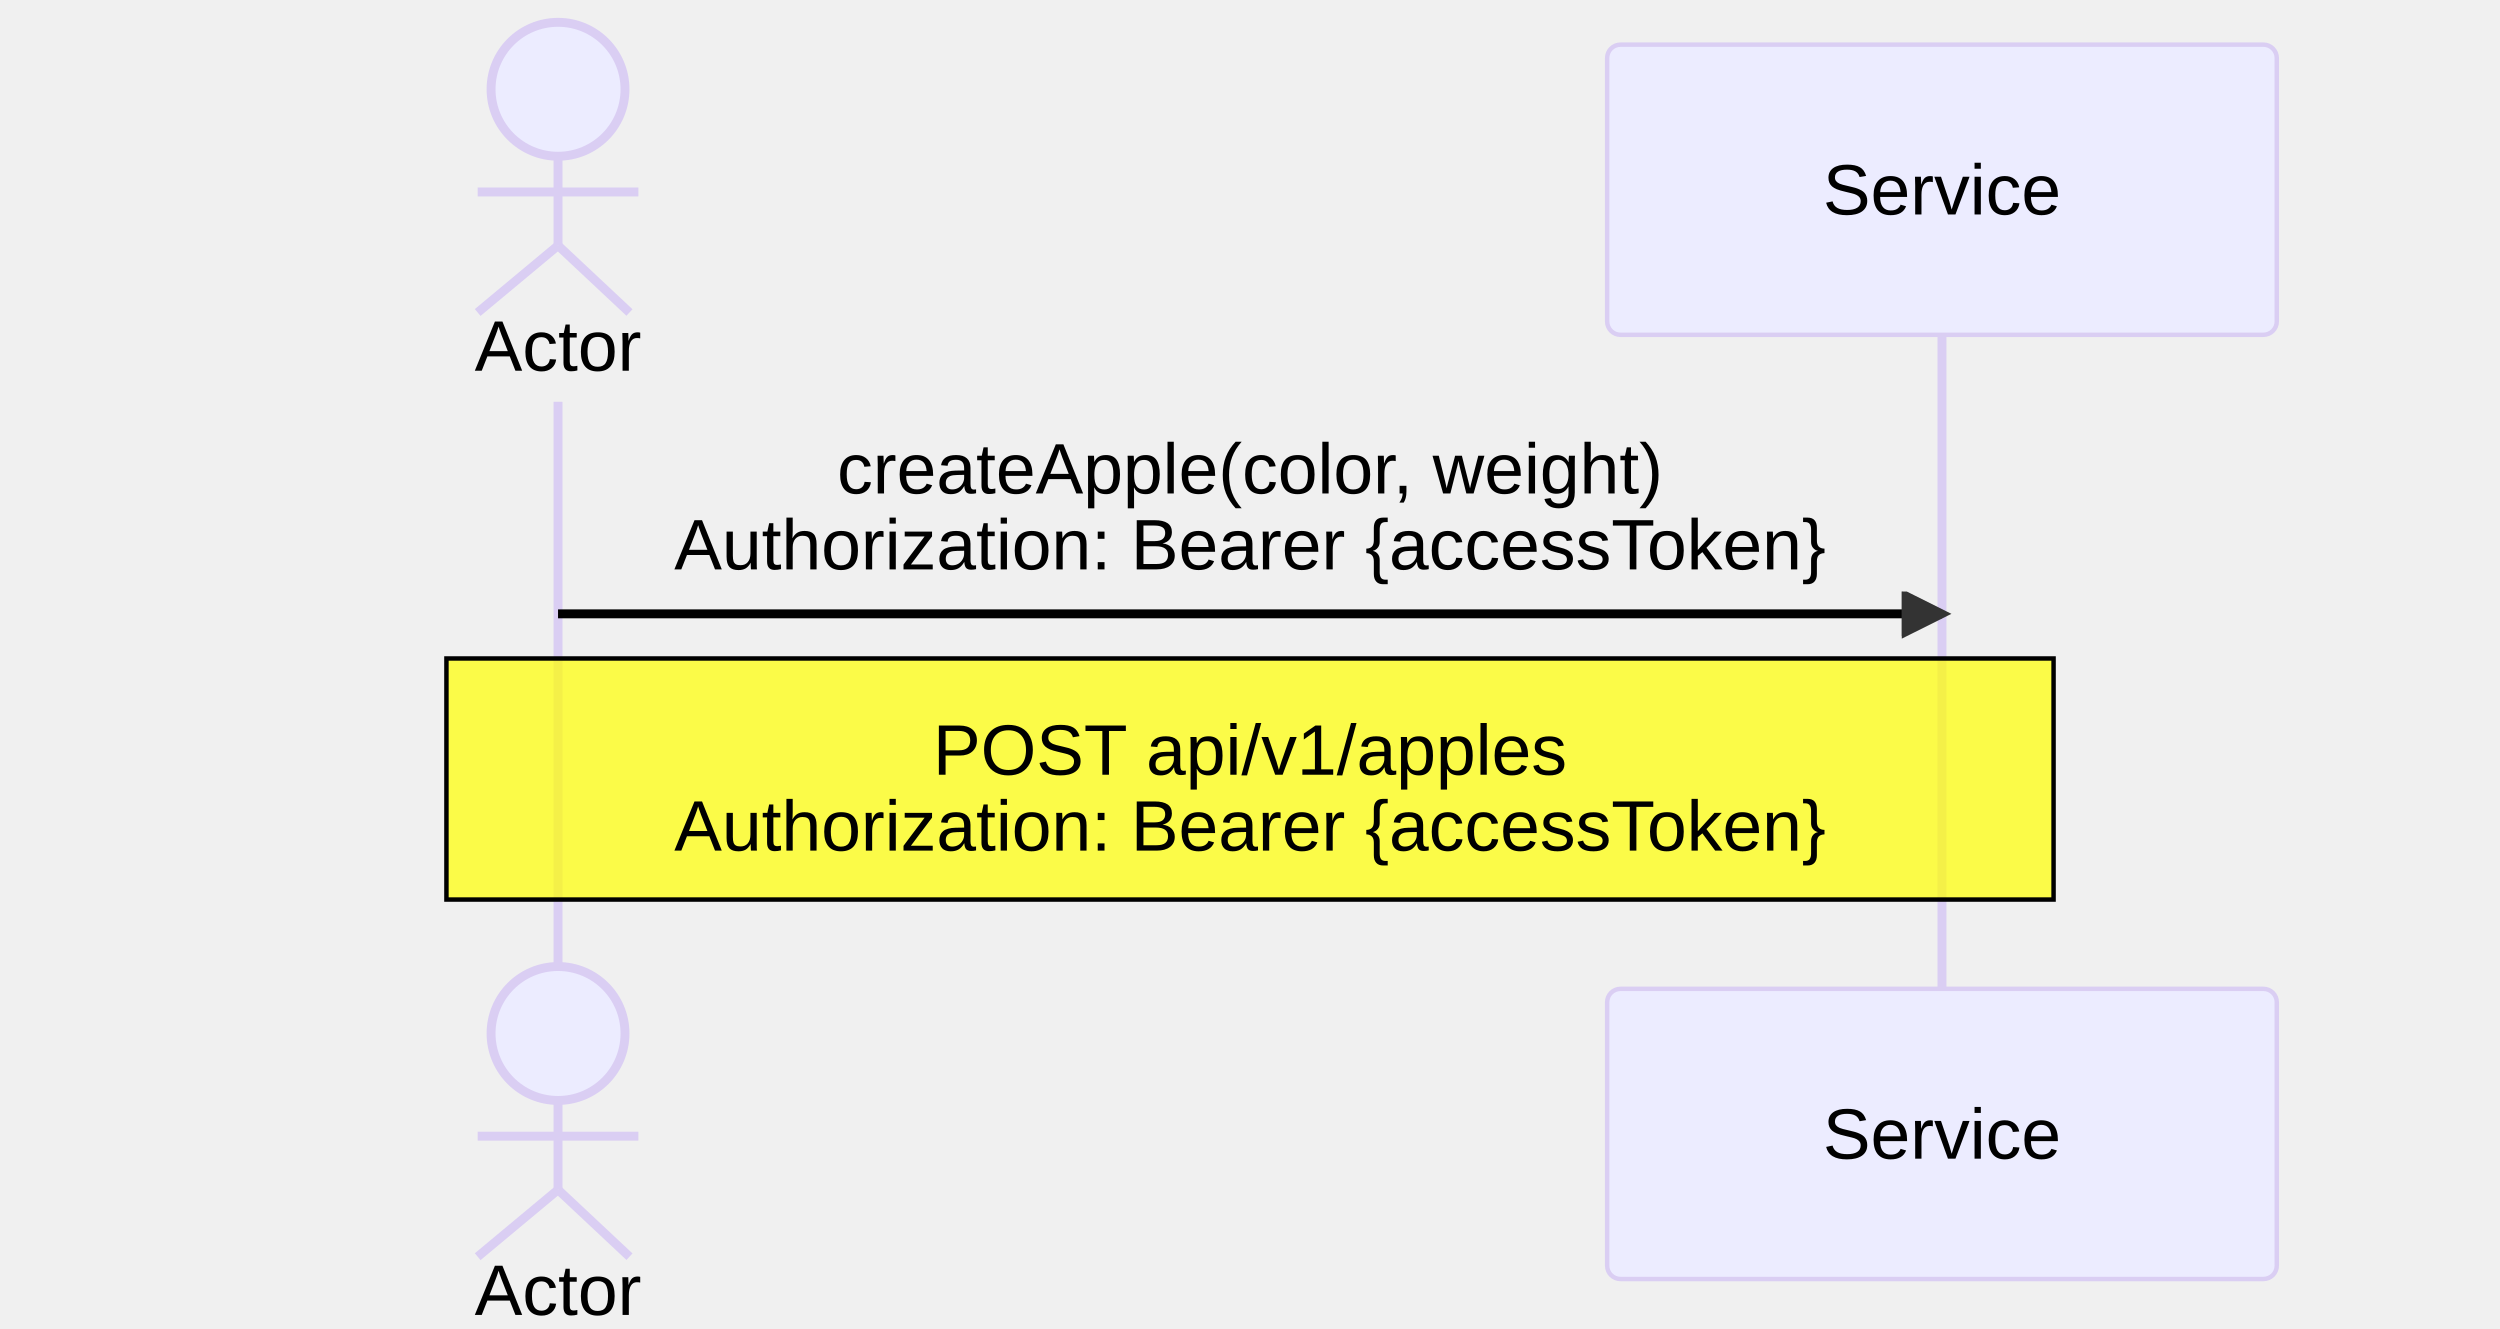
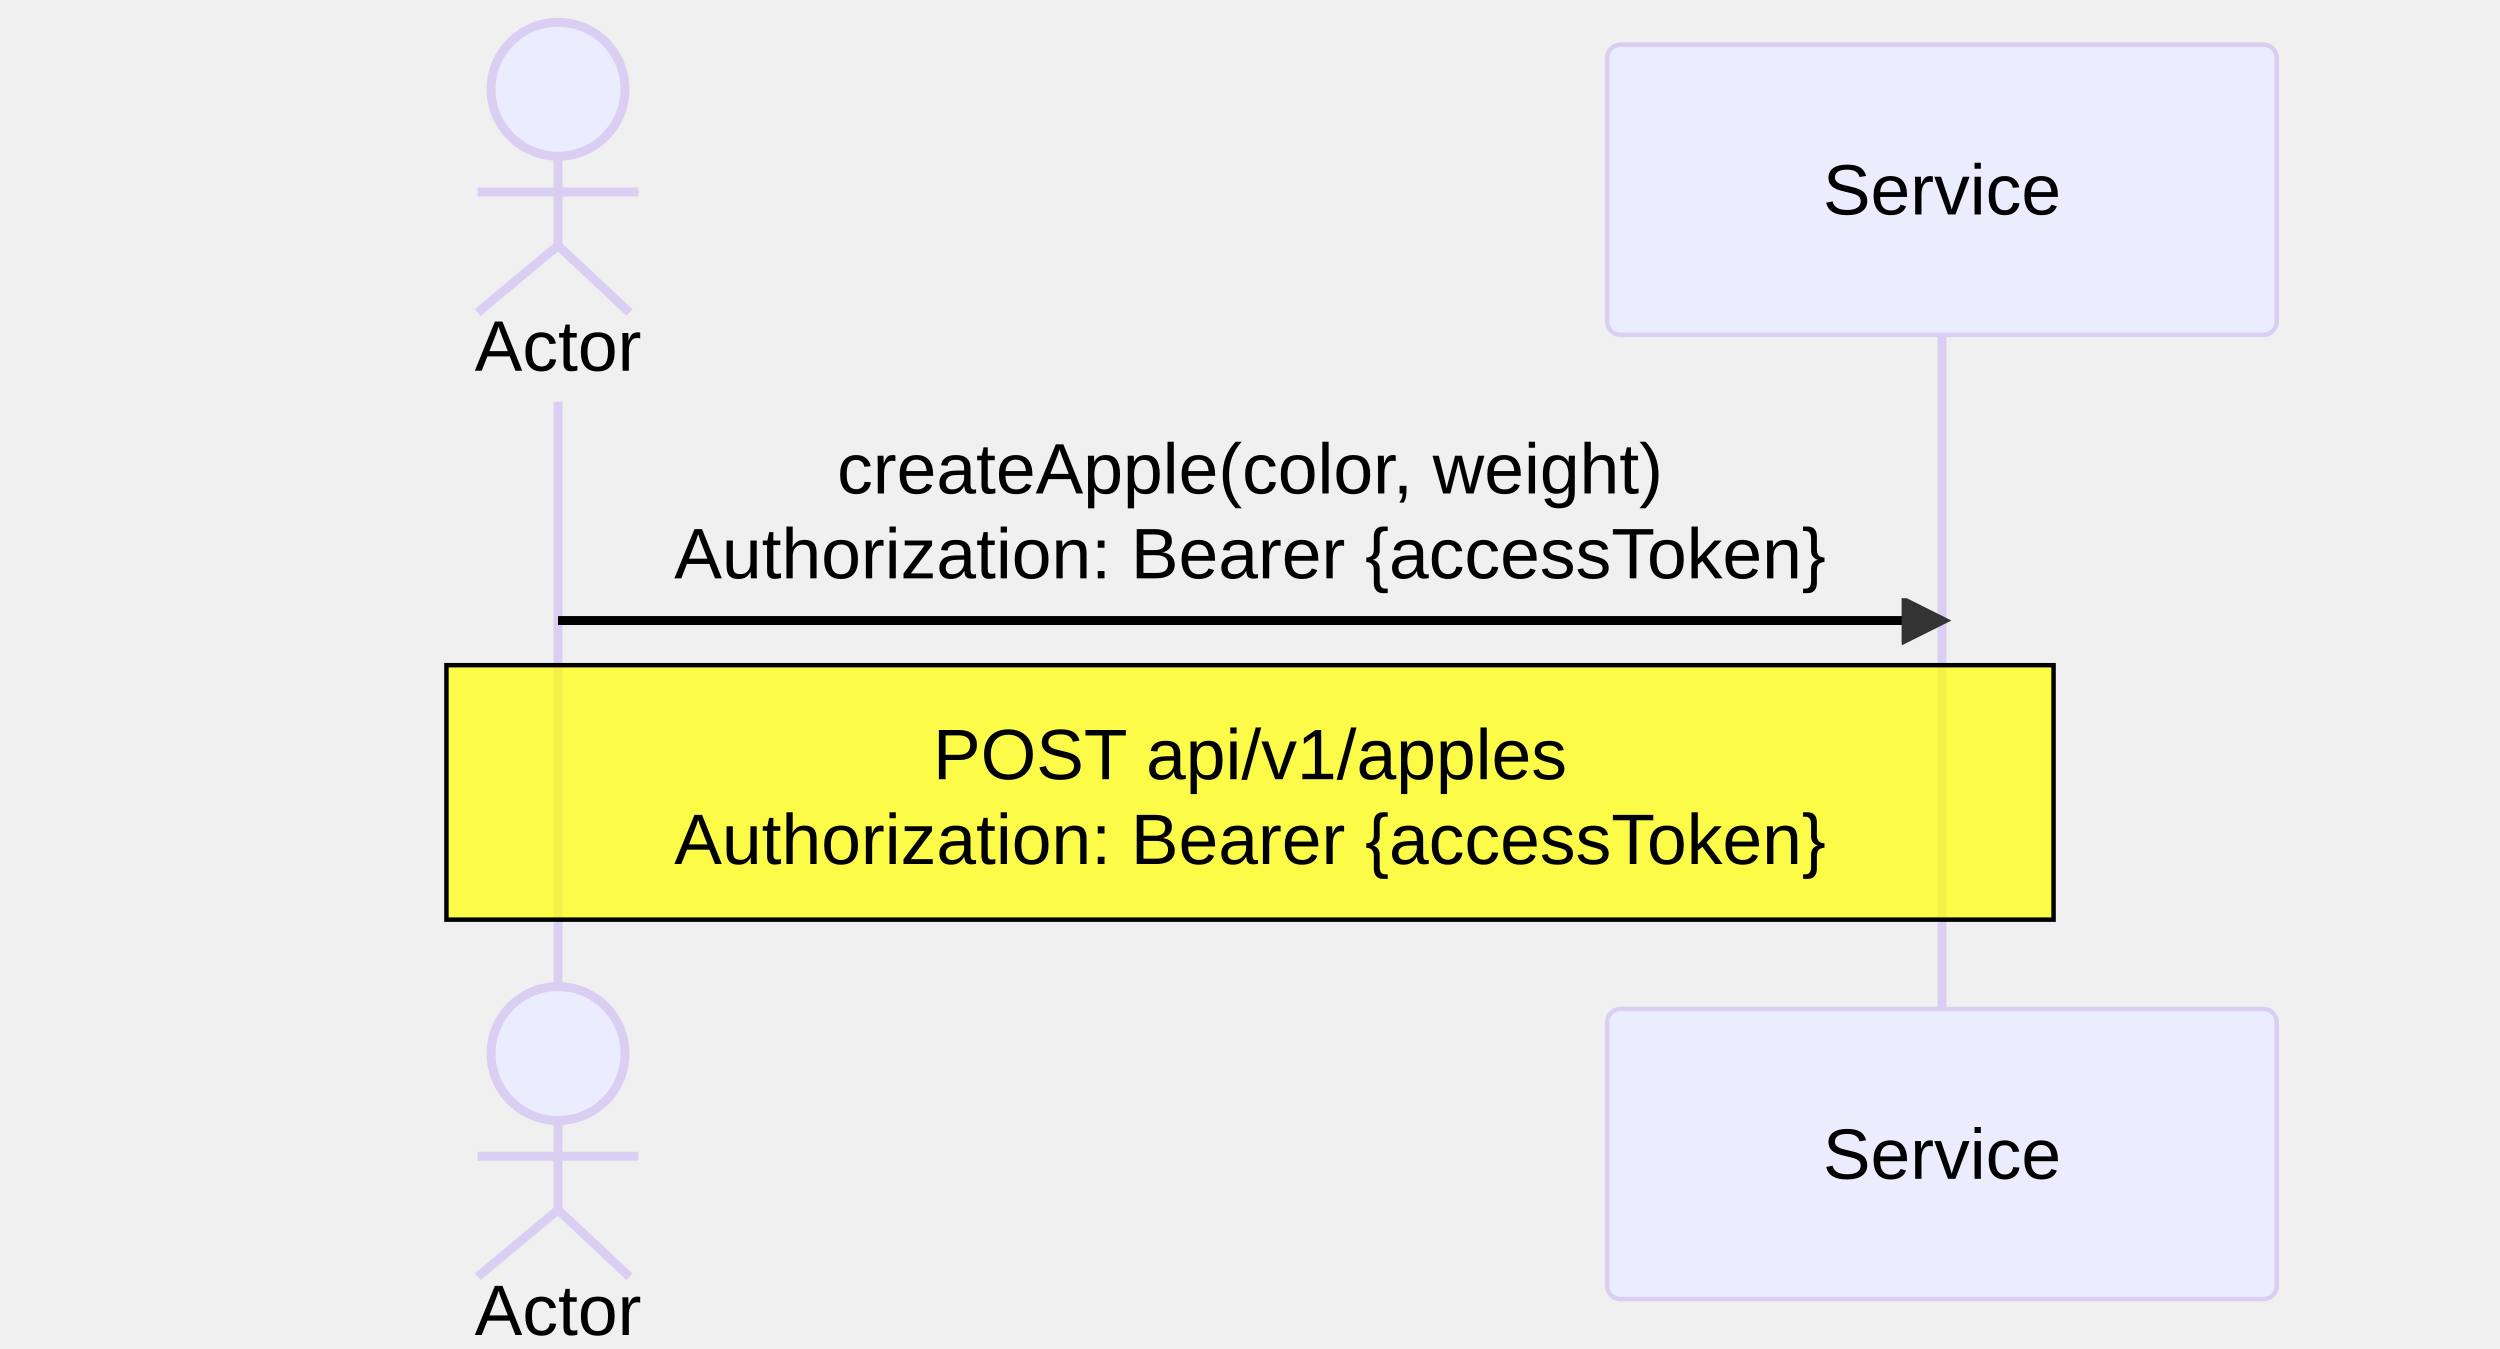
- <svg xmlns="http://www.w3.org/2000/svg" aria-roledescription="sequence" viewBox="-50 -10 560 297.5" style="max-width: 560px; background-color: white;" width="100%" id="mermaid-1677500864515">
-   <style>#mermaid-1677500864515{font-family:"trebuchet ms",verdana,arial,sans-serif;font-size:16px;fill:#333;}#mermaid-1677500864515 .error-icon{fill:#552222;}#mermaid-1677500864515 .error-text{fill:#552222;stroke:#552222;}#mermaid-1677500864515 .edge-thickness-normal{stroke-width:2px;}#mermaid-1677500864515 .edge-thickness-thick{stroke-width:3.5px;}#mermaid-1677500864515 .edge-pattern-solid{stroke-dasharray:0;}#mermaid-1677500864515 .edge-pattern-dashed{stroke-dasharray:3;}#mermaid-1677500864515 .edge-pattern-dotted{stroke-dasharray:2;}#mermaid-1677500864515 .marker{fill:#333333;stroke:#333333;}#mermaid-1677500864515 .marker.cross{stroke:#333333;}#mermaid-1677500864515 svg{font-family:"trebuchet ms",verdana,arial,sans-serif;font-size:16px;}#mermaid-1677500864515 .actor{stroke:hsl(259.626, 59.777%, 87.902%);fill:#ECECFF;}#mermaid-1677500864515 text.actor&gt;tspan{fill:black;stroke:none;}#mermaid-1677500864515 .actor-line{stroke:grey;}#mermaid-1677500864515 .messageLine0{stroke-width:1.5;stroke-dasharray:none;stroke:#333;}#mermaid-1677500864515 .messageLine1{stroke-width:1.5;stroke-dasharray:2,2;stroke:#333;}#mermaid-1677500864515 #arrowhead path{fill:#333;stroke:#333;}#mermaid-1677500864515 .sequenceNumber{fill:white;}#mermaid-1677500864515 #sequencenumber{fill:#333;}#mermaid-1677500864515 #crosshead path{fill:#333;stroke:#333;}#mermaid-1677500864515 .messageText{fill:#333;stroke:none;}#mermaid-1677500864515 .labelBox{stroke:hsl(259.626, 59.777%, 87.902%);fill:#ECECFF;}#mermaid-1677500864515 .labelText,#mermaid-1677500864515 .labelText&gt;tspan{fill:black;stroke:none;}#mermaid-1677500864515 .loopText,#mermaid-1677500864515 .loopText&gt;tspan{fill:black;stroke:none;}#mermaid-1677500864515 .loopLine{stroke-width:2px;stroke-dasharray:2,2;stroke:hsl(259.626, 59.777%, 87.902%);fill:hsl(259.626, 59.777%, 87.902%);}#mermaid-1677500864515 .note{stroke:#aaaa33;fill:#fff5ad;}#mermaid-1677500864515 .noteText,#mermaid-1677500864515 .noteText&gt;tspan{fill:black;stroke:none;}#mermaid-1677500864515 .activation0{fill:#f4f4f4;stroke:#666;}#mermaid-1677500864515 .activation1{fill:#f4f4f4;stroke:#666;}#mermaid-1677500864515 .activation2{fill:#f4f4f4;stroke:#666;}#mermaid-1677500864515 .actorPopupMenu{position:absolute;}#mermaid-1677500864515 .actorPopupMenuPanel{position:absolute;fill:#ECECFF;box-shadow:0px 8px 16px 0px rgba(0,0,0,0.2);filter:drop-shadow(3px 5px 2px rgb(0 0 0 / 0.4));}#mermaid-1677500864515 .actor-man line{stroke:hsl(259.626, 59.777%, 87.902%);fill:#ECECFF;}#mermaid-1677500864515 .actor-man circle,#mermaid-1677500864515 line{stroke:hsl(259.626, 59.777%, 87.902%);fill:#ECECFF;stroke-width:2px;}#mermaid-1677500864515 :root{--mermaid-font-family:"trebuchet ms",verdana,arial,sans-serif;}</style>
+ <svg xmlns="http://www.w3.org/2000/svg" aria-roledescription="sequence" role="graphics-document document" viewBox="-50 -10 560 302" style="max-width: 560px; background-color: white;" width="100%" id="mermaid-1677580250576">
+   <style>#mermaid-1677580250576{font-family:"trebuchet ms",verdana,arial,sans-serif;font-size:16px;fill:#333;}#mermaid-1677580250576 .error-icon{fill:#552222;}#mermaid-1677580250576 .error-text{fill:#552222;stroke:#552222;}#mermaid-1677580250576 .edge-thickness-normal{stroke-width:2px;}#mermaid-1677580250576 .edge-thickness-thick{stroke-width:3.5px;}#mermaid-1677580250576 .edge-pattern-solid{stroke-dasharray:0;}#mermaid-1677580250576 .edge-pattern-dashed{stroke-dasharray:3;}#mermaid-1677580250576 .edge-pattern-dotted{stroke-dasharray:2;}#mermaid-1677580250576 .marker{fill:#333333;stroke:#333333;}#mermaid-1677580250576 .marker.cross{stroke:#333333;}#mermaid-1677580250576 svg{font-family:"trebuchet ms",verdana,arial,sans-serif;font-size:16px;}#mermaid-1677580250576 .actor{stroke:hsl(259.626, 59.777%, 87.902%);fill:#ECECFF;}#mermaid-1677580250576 text.actor&gt;tspan{fill:black;stroke:none;}#mermaid-1677580250576 .actor-line{stroke:grey;}#mermaid-1677580250576 .messageLine0{stroke-width:1.5;stroke-dasharray:none;stroke:#333;}#mermaid-1677580250576 .messageLine1{stroke-width:1.5;stroke-dasharray:2,2;stroke:#333;}#mermaid-1677580250576 #arrowhead path{fill:#333;stroke:#333;}#mermaid-1677580250576 .sequenceNumber{fill:white;}#mermaid-1677580250576 #sequencenumber{fill:#333;}#mermaid-1677580250576 #crosshead path{fill:#333;stroke:#333;}#mermaid-1677580250576 .messageText{fill:#333;stroke:none;}#mermaid-1677580250576 .labelBox{stroke:hsl(259.626, 59.777%, 87.902%);fill:#ECECFF;}#mermaid-1677580250576 .labelText,#mermaid-1677580250576 .labelText&gt;tspan{fill:black;stroke:none;}#mermaid-1677580250576 .loopText,#mermaid-1677580250576 .loopText&gt;tspan{fill:black;stroke:none;}#mermaid-1677580250576 .loopLine{stroke-width:2px;stroke-dasharray:2,2;stroke:hsl(259.626, 59.777%, 87.902%);fill:hsl(259.626, 59.777%, 87.902%);}#mermaid-1677580250576 .note{stroke:#aaaa33;fill:#fff5ad;}#mermaid-1677580250576 .noteText,#mermaid-1677580250576 .noteText&gt;tspan{fill:black;stroke:none;}#mermaid-1677580250576 .activation0{fill:#f4f4f4;stroke:#666;}#mermaid-1677580250576 .activation1{fill:#f4f4f4;stroke:#666;}#mermaid-1677580250576 .activation2{fill:#f4f4f4;stroke:#666;}#mermaid-1677580250576 .actorPopupMenu{position:absolute;}#mermaid-1677580250576 .actorPopupMenuPanel{position:absolute;fill:#ECECFF;box-shadow:0px 8px 16px 0px rgba(0,0,0,0.2);filter:drop-shadow(3px 5px 2px rgb(0 0 0 / 0.4));}#mermaid-1677580250576 .actor-man line{stroke:hsl(259.626, 59.777%, 87.902%);fill:#ECECFF;}#mermaid-1677580250576 .actor-man circle,#mermaid-1677580250576 line{stroke:hsl(259.626, 59.777%, 87.902%);fill:#ECECFF;stroke-width:2px;}#mermaid-1677580250576 :root{--mermaid-font-family:"trebuchet ms",verdana,arial,sans-serif;}</style>
  <g />
  <defs>
    <symbol height="24" width="24" id="computer">
      <path d="M2 2v13h20v-13h-20zm18 11h-16v-9h16v9zm-10.228 6l.466-1h3.524l.467 1h-4.457zm14.228 3h-24l2-6h2.104l-1.33 4h18.45l-1.297-4h2.073l2 6zm-5-10h-14v-7h14v7z" transform="scale(.5)" />
    </symbol>
  </defs>
  <defs>
    <symbol clip-rule="evenodd" fill-rule="evenodd" id="database">
      <path d="M12.258.001l.256.004.255.005.253.008.251.01.249.012.247.015.246.016.242.019.241.02.239.023.236.024.233.027.231.028.229.031.225.032.223.034.22.036.217.038.214.04.211.041.208.043.205.045.201.046.198.048.194.05.191.051.187.053.183.054.18.056.175.057.172.059.168.06.163.061.16.063.155.064.15.066.074.033.073.033.071.034.07.034.069.035.068.035.067.035.066.035.064.036.064.036.062.036.06.036.06.037.058.037.058.037.055.038.055.038.053.038.052.038.051.039.05.039.048.039.047.039.045.04.044.04.043.04.041.04.04.041.039.041.037.041.036.041.034.041.033.042.032.042.03.042.029.042.027.042.026.043.024.043.023.043.021.043.02.043.018.044.017.043.015.044.013.044.012.044.011.045.009.044.007.045.006.045.004.045.002.045.001.045v17l-.001.045-.002.045-.004.045-.006.045-.007.045-.009.044-.011.045-.012.044-.013.044-.015.044-.017.043-.018.044-.02.043-.021.043-.023.043-.024.043-.026.043-.027.042-.029.042-.03.042-.032.042-.033.042-.034.041-.036.041-.037.041-.039.041-.04.041-.041.04-.043.04-.044.04-.045.04-.047.039-.048.039-.05.039-.051.039-.052.038-.053.038-.055.038-.055.038-.058.037-.058.037-.06.037-.06.036-.062.036-.064.036-.064.036-.066.035-.067.035-.068.035-.069.035-.07.034-.071.034-.073.033-.074.033-.15.066-.155.064-.16.063-.163.061-.168.06-.172.059-.175.057-.18.056-.183.054-.187.053-.191.051-.194.05-.198.048-.201.046-.205.045-.208.043-.211.041-.214.04-.217.038-.22.036-.223.034-.225.032-.229.031-.231.028-.233.027-.236.024-.239.023-.241.02-.242.019-.246.016-.247.015-.249.012-.251.01-.253.008-.255.005-.256.004-.258.001-.258-.001-.256-.004-.255-.005-.253-.008-.251-.01-.249-.012-.247-.015-.245-.016-.243-.019-.241-.02-.238-.023-.236-.024-.234-.027-.231-.028-.228-.031-.226-.032-.223-.034-.22-.036-.217-.038-.214-.04-.211-.041-.208-.043-.204-.045-.201-.046-.198-.048-.195-.05-.19-.051-.187-.053-.184-.054-.179-.056-.176-.057-.172-.059-.167-.06-.164-.061-.159-.063-.155-.064-.151-.066-.074-.033-.072-.033-.072-.034-.07-.034-.069-.035-.068-.035-.067-.035-.066-.035-.064-.036-.063-.036-.062-.036-.061-.036-.06-.037-.058-.037-.057-.037-.056-.038-.055-.038-.053-.038-.052-.038-.051-.039-.049-.039-.049-.039-.046-.039-.046-.04-.044-.04-.043-.04-.041-.04-.04-.041-.039-.041-.037-.041-.036-.041-.034-.041-.033-.042-.032-.042-.03-.042-.029-.042-.027-.042-.026-.043-.024-.043-.023-.043-.021-.043-.02-.043-.018-.044-.017-.043-.015-.044-.013-.044-.012-.044-.011-.045-.009-.044-.007-.045-.006-.045-.004-.045-.002-.045-.001-.045v-17l.001-.045.002-.045.004-.045.006-.045.007-.045.009-.044.011-.045.012-.044.013-.044.015-.044.017-.043.018-.044.02-.043.021-.043.023-.043.024-.043.026-.043.027-.042.029-.042.03-.042.032-.042.033-.042.034-.041.036-.041.037-.041.039-.041.04-.041.041-.04.043-.04.044-.04.046-.04.046-.039.049-.039.049-.039.051-.039.052-.038.053-.038.055-.038.056-.038.057-.037.058-.037.06-.037.061-.036.062-.036.063-.036.064-.036.066-.035.067-.035.068-.035.069-.035.07-.034.072-.034.072-.033.074-.033.151-.066.155-.064.159-.063.164-.061.167-.06.172-.059.176-.057.179-.056.184-.054.187-.053.19-.051.195-.05.198-.048.201-.046.204-.045.208-.043.211-.041.214-.04.217-.038.22-.036.223-.034.226-.032.228-.031.231-.028.234-.027.236-.024.238-.023.241-.02.243-.019.245-.016.247-.015.249-.012.251-.01.253-.008.255-.005.256-.004.258-.001.258.001zm-9.258 20.499v.01l.001.021.003.021.004.022.005.021.006.022.007.022.009.023.01.022.011.023.012.023.013.023.015.023.016.024.017.023.018.024.019.024.021.024.022.025.023.024.024.025.052.049.056.05.061.051.066.051.07.051.075.051.079.052.084.052.088.052.092.052.097.052.102.051.105.052.11.052.114.051.119.051.123.051.127.05.131.05.135.05.139.048.144.049.147.047.152.047.155.047.16.045.163.045.167.043.171.043.176.041.178.041.183.039.187.039.19.037.194.035.197.035.202.033.204.031.209.03.212.029.216.027.219.025.222.024.226.021.23.02.233.018.236.016.24.015.243.012.246.01.249.008.253.005.256.004.259.001.26-.001.257-.004.254-.005.25-.008.247-.011.244-.012.241-.014.237-.016.233-.018.231-.021.226-.021.224-.024.22-.026.216-.027.212-.028.21-.031.205-.031.202-.034.198-.034.194-.036.191-.037.187-.039.183-.04.179-.04.175-.042.172-.043.168-.044.163-.045.16-.046.155-.046.152-.047.148-.048.143-.049.139-.049.136-.05.131-.05.126-.05.123-.051.118-.052.114-.051.11-.052.106-.052.101-.052.096-.052.092-.052.088-.053.083-.051.079-.052.074-.052.07-.051.065-.051.06-.051.056-.05.051-.05.023-.024.023-.025.021-.024.02-.024.019-.024.018-.024.017-.024.015-.023.014-.024.013-.023.012-.023.01-.023.01-.022.008-.022.006-.022.006-.022.004-.022.004-.021.001-.021.001-.021v-4.127l-.077.055-.08.053-.083.054-.085.053-.087.052-.09.052-.093.051-.095.05-.097.05-.1.049-.102.049-.105.048-.106.047-.109.047-.111.046-.114.045-.115.045-.118.044-.12.043-.122.042-.124.042-.126.041-.128.04-.13.04-.132.038-.134.038-.135.037-.138.037-.139.035-.142.035-.143.034-.144.033-.147.032-.148.031-.15.03-.151.03-.153.029-.154.027-.156.027-.158.026-.159.025-.161.024-.162.023-.163.022-.165.021-.166.02-.167.019-.169.018-.169.017-.171.016-.173.015-.173.014-.175.013-.175.012-.177.011-.178.01-.179.008-.179.008-.181.006-.182.005-.182.004-.184.003-.184.002h-.37l-.184-.002-.184-.003-.182-.004-.182-.005-.181-.006-.179-.008-.179-.008-.178-.01-.176-.011-.176-.012-.175-.013-.173-.014-.172-.015-.171-.016-.17-.017-.169-.018-.167-.019-.166-.02-.165-.021-.163-.022-.162-.023-.161-.024-.159-.025-.157-.026-.156-.027-.155-.027-.153-.029-.151-.03-.15-.03-.148-.031-.146-.032-.145-.033-.143-.034-.141-.035-.14-.035-.137-.037-.136-.037-.134-.038-.132-.038-.13-.04-.128-.04-.126-.041-.124-.042-.122-.042-.12-.044-.117-.043-.116-.045-.113-.045-.112-.046-.109-.047-.106-.047-.105-.048-.102-.049-.1-.049-.097-.05-.095-.05-.093-.052-.09-.051-.087-.052-.085-.053-.083-.054-.08-.054-.077-.054v4.127zm0-5.654v.011l.001.021.003.021.004.021.005.022.006.022.007.022.009.022.01.022.011.023.012.023.013.023.015.024.016.023.017.024.018.024.019.024.021.024.022.024.023.025.024.024.052.05.056.05.061.05.066.051.07.051.075.052.079.051.084.052.088.052.092.052.097.052.102.052.105.052.11.051.114.051.119.052.123.05.127.051.131.05.135.049.139.049.144.048.147.048.152.047.155.046.16.045.163.045.167.044.171.042.176.042.178.04.183.04.187.038.19.037.194.036.197.034.202.033.204.032.209.03.212.028.216.027.219.025.222.024.226.022.23.02.233.018.236.016.24.014.243.012.246.01.249.008.253.006.256.003.259.001.26-.001.257-.003.254-.006.25-.008.247-.01.244-.012.241-.015.237-.016.233-.018.231-.02.226-.022.224-.024.22-.025.216-.027.212-.029.21-.03.205-.032.202-.033.198-.035.194-.036.191-.037.187-.039.183-.039.179-.041.175-.042.172-.043.168-.044.163-.045.16-.045.155-.047.152-.047.148-.048.143-.048.139-.05.136-.049.131-.05.126-.051.123-.051.118-.051.114-.052.11-.052.106-.052.101-.052.096-.052.092-.052.088-.052.083-.052.079-.052.074-.051.07-.052.065-.051.06-.05.056-.051.051-.049.023-.025.023-.024.021-.025.02-.024.019-.024.018-.024.017-.024.015-.023.014-.023.013-.024.012-.022.01-.023.01-.023.008-.022.006-.022.006-.022.004-.021.004-.022.001-.021.001-.021v-4.139l-.077.054-.08.054-.083.054-.085.052-.087.053-.09.051-.093.051-.095.051-.097.05-.1.049-.102.049-.105.048-.106.047-.109.047-.111.046-.114.045-.115.044-.118.044-.12.044-.122.042-.124.042-.126.041-.128.04-.13.039-.132.039-.134.038-.135.037-.138.036-.139.036-.142.035-.143.033-.144.033-.147.033-.148.031-.15.03-.151.03-.153.028-.154.028-.156.027-.158.026-.159.025-.161.024-.162.023-.163.022-.165.021-.166.02-.167.019-.169.018-.169.017-.171.016-.173.015-.173.014-.175.013-.175.012-.177.011-.178.009-.179.009-.179.007-.181.007-.182.005-.182.004-.184.003-.184.002h-.37l-.184-.002-.184-.003-.182-.004-.182-.005-.181-.007-.179-.007-.179-.009-.178-.009-.176-.011-.176-.012-.175-.013-.173-.014-.172-.015-.171-.016-.17-.017-.169-.018-.167-.019-.166-.02-.165-.021-.163-.022-.162-.023-.161-.024-.159-.025-.157-.026-.156-.027-.155-.028-.153-.028-.151-.03-.15-.03-.148-.031-.146-.033-.145-.033-.143-.033-.141-.035-.14-.036-.137-.036-.136-.037-.134-.038-.132-.039-.13-.039-.128-.04-.126-.041-.124-.042-.122-.043-.12-.043-.117-.044-.116-.044-.113-.046-.112-.046-.109-.046-.106-.047-.105-.048-.102-.049-.1-.049-.097-.05-.095-.051-.093-.051-.09-.051-.087-.053-.085-.052-.083-.054-.08-.054-.077-.054v4.139zm0-5.666v.011l.001.02.003.022.004.021.005.022.006.021.007.022.009.023.01.022.011.023.012.023.013.023.015.023.016.024.017.024.018.023.019.024.021.025.022.024.023.024.024.025.052.05.056.05.061.05.066.051.07.051.075.052.079.051.084.052.088.052.092.052.097.052.102.052.105.051.11.052.114.051.119.051.123.051.127.05.131.05.135.05.139.049.144.048.147.048.152.047.155.046.16.045.163.045.167.043.171.043.176.042.178.04.183.04.187.038.19.037.194.036.197.034.202.033.204.032.209.03.212.028.216.027.219.025.222.024.226.021.23.02.233.018.236.017.24.014.243.012.246.01.249.008.253.006.256.003.259.001.26-.001.257-.003.254-.006.25-.008.247-.01.244-.013.241-.014.237-.016.233-.018.231-.02.226-.022.224-.024.22-.025.216-.027.212-.029.21-.03.205-.032.202-.033.198-.035.194-.036.191-.037.187-.039.183-.039.179-.041.175-.042.172-.043.168-.044.163-.045.16-.045.155-.047.152-.047.148-.048.143-.049.139-.049.136-.049.131-.051.126-.05.123-.051.118-.052.114-.051.11-.052.106-.052.101-.052.096-.052.092-.052.088-.052.083-.052.079-.052.074-.052.07-.051.065-.051.06-.051.056-.05.051-.049.023-.025.023-.025.021-.024.02-.024.019-.024.018-.024.017-.024.015-.023.014-.024.013-.023.012-.023.01-.022.01-.023.008-.022.006-.022.006-.022.004-.022.004-.021.001-.021.001-.021v-4.153l-.077.054-.08.054-.083.053-.085.053-.087.053-.09.051-.093.051-.095.051-.097.05-.1.049-.102.048-.105.048-.106.048-.109.046-.111.046-.114.046-.115.044-.118.044-.12.043-.122.043-.124.042-.126.041-.128.04-.13.039-.132.039-.134.038-.135.037-.138.036-.139.036-.142.034-.143.034-.144.033-.147.032-.148.032-.15.03-.151.03-.153.028-.154.028-.156.027-.158.026-.159.024-.161.024-.162.023-.163.023-.165.021-.166.02-.167.019-.169.018-.169.017-.171.016-.173.015-.173.014-.175.013-.175.012-.177.01-.178.01-.179.009-.179.007-.181.006-.182.006-.182.004-.184.003-.184.001-.185.001-.185-.001-.184-.001-.184-.003-.182-.004-.182-.006-.181-.006-.179-.007-.179-.009-.178-.01-.176-.01-.176-.012-.175-.013-.173-.014-.172-.015-.171-.016-.17-.017-.169-.018-.167-.019-.166-.02-.165-.021-.163-.023-.162-.023-.161-.024-.159-.024-.157-.026-.156-.027-.155-.028-.153-.028-.151-.03-.15-.03-.148-.032-.146-.032-.145-.033-.143-.034-.141-.034-.14-.036-.137-.036-.136-.037-.134-.038-.132-.039-.13-.039-.128-.041-.126-.041-.124-.041-.122-.043-.12-.043-.117-.044-.116-.044-.113-.046-.112-.046-.109-.046-.106-.048-.105-.048-.102-.048-.1-.05-.097-.049-.095-.051-.093-.051-.09-.052-.087-.052-.085-.053-.083-.053-.08-.054-.077-.054v4.153zm8.74-8.179l-.257.004-.254.005-.25.008-.247.011-.244.012-.241.014-.237.016-.233.018-.231.021-.226.022-.224.023-.22.026-.216.027-.212.028-.21.031-.205.032-.202.033-.198.034-.194.036-.191.038-.187.038-.183.04-.179.041-.175.042-.172.043-.168.043-.163.045-.16.046-.155.046-.152.048-.148.048-.143.048-.139.049-.136.05-.131.05-.126.051-.123.051-.118.051-.114.052-.11.052-.106.052-.101.052-.096.052-.092.052-.088.052-.083.052-.079.052-.074.051-.07.052-.065.051-.06.05-.056.05-.051.05-.023.025-.023.024-.021.024-.02.025-.019.024-.018.024-.017.023-.015.024-.014.023-.013.023-.012.023-.01.023-.01.022-.008.022-.006.023-.006.021-.004.022-.004.021-.001.021-.001.021.001.021.001.021.004.021.004.022.006.021.006.023.008.022.01.022.01.023.012.023.013.023.014.023.015.024.017.023.018.024.019.024.02.025.021.024.023.024.023.025.051.05.056.05.06.05.065.051.07.052.074.051.079.052.083.052.088.052.092.052.096.052.101.052.106.052.11.052.114.052.118.051.123.051.126.051.131.05.136.05.139.049.143.048.148.048.152.048.155.046.16.046.163.045.168.043.172.043.175.042.179.041.183.04.187.038.191.038.194.036.198.034.202.033.205.032.21.031.212.028.216.027.22.026.224.023.226.022.231.021.233.018.237.016.241.014.244.012.247.011.25.008.254.005.257.004.26.001.26-.001.257-.004.254-.005.25-.008.247-.011.244-.012.241-.014.237-.016.233-.018.231-.021.226-.022.224-.023.22-.026.216-.027.212-.028.21-.031.205-.032.202-.033.198-.034.194-.036.191-.038.187-.038.183-.04.179-.041.175-.042.172-.043.168-.043.163-.045.16-.046.155-.046.152-.048.148-.048.143-.048.139-.049.136-.05.131-.05.126-.051.123-.051.118-.051.114-.052.11-.052.106-.052.101-.052.096-.052.092-.052.088-.052.083-.052.079-.052.074-.051.07-.052.065-.051.06-.05.056-.05.051-.05.023-.025.023-.024.021-.024.02-.025.019-.024.018-.024.017-.023.015-.024.014-.023.013-.023.012-.023.01-.023.01-.022.008-.022.006-.023.006-.021.004-.022.004-.021.001-.021.001-.021-.001-.021-.001-.021-.004-.021-.004-.022-.006-.021-.006-.023-.008-.022-.01-.022-.01-.023-.012-.023-.013-.023-.014-.023-.015-.024-.017-.023-.018-.024-.019-.024-.02-.025-.021-.024-.023-.024-.023-.025-.051-.05-.056-.05-.06-.05-.065-.051-.07-.052-.074-.051-.079-.052-.083-.052-.088-.052-.092-.052-.096-.052-.101-.052-.106-.052-.11-.052-.114-.052-.118-.051-.123-.051-.126-.051-.131-.05-.136-.05-.139-.049-.143-.048-.148-.048-.152-.048-.155-.046-.16-.046-.163-.045-.168-.043-.172-.043-.175-.042-.179-.041-.183-.04-.187-.038-.191-.038-.194-.036-.198-.034-.202-.033-.205-.032-.21-.031-.212-.028-.216-.027-.22-.026-.224-.023-.226-.022-.231-.021-.233-.018-.237-.016-.241-.014-.244-.012-.247-.011-.25-.008-.254-.005-.257-.004-.26-.001-.26.001z" transform="scale(.5)" />
    </symbol>
  </defs>
  <defs>
    <symbol height="24" width="24" id="clock">
      <path d="M12 2c5.514 0 10 4.486 10 10s-4.486 10-10 10-10-4.486-10-10 4.486-10 10-10zm0-2c-6.627 0-12 5.373-12 12s5.373 12 12 12 12-5.373 12-12-5.373-12-12-12zm5.848 12.459c.202.038.202.333.001.372-1.907.361-6.045 1.111-6.547 1.111-.719 0-1.301-.582-1.301-1.301 0-.512.77-5.447 1.125-7.445.034-.192.312-.181.343.014l.985 6.238 5.394 1.011z" transform="scale(.5)" />
    </symbol>
  </defs>
-   <line stroke="#999" stroke-width="0.5px" class="200" y2="231.5" x2="75" y1="80" x1="75" id="actor0" />
+   <line stroke="#999" stroke-width="0.5px" class="200" y2="236" x2="75" y1="80" x1="75" id="actor0" />
  <g class="actor-man">
    <line y2="45" x2="75" y1="25" x1="75" id="actor-man-torso0" />
    <line y2="33" x2="93" y1="33" x1="57" id="actor-man-arms0" />
    <line y2="45" x2="75" y1="60" x1="57" />
    <line y2="60" x2="91" y1="45" x1="75" />
    <circle height="65" width="150" r="15" cy="10" cx="75" />
    <text style="text-anchor: middle; font-size: 16px; font-weight: 400;" class="actor" alignment-baseline="central" dominant-baseline="central" y="67.5" x="75">
      <tspan dy="0" x="75">Actor</tspan>
    </text>
  </g>
  <g>
-     <line stroke="#999" stroke-width="0.5px" class="200" y2="231.5" x2="385" y1="5" x1="385" id="actor1" />
+     <line stroke="#999" stroke-width="0.5px" class="200" y2="236" x2="385" y1="5" x1="385" id="actor1" />
    <g id="root-1">
      <rect class="actor" ry="3" rx="3" height="65" width="150" stroke="#666" fill="#eaeaea" y="0" x="310" />
      <text style="text-anchor: middle; font-size: 16px; font-weight: 400;" class="actor" alignment-baseline="central" dominant-baseline="central" y="32.5" x="385">
        <tspan dy="0" x="385">Service</tspan>
      </text>
    </g>
  </g>
  <defs>
    <marker orient="auto" markerHeight="12" markerWidth="12" markerUnits="userSpaceOnUse" refY="5" refX="9" id="arrowhead">
      <path d="M 0 0 L 10 5 L 0 10 z" />
    </marker>
  </defs>
  <defs>
    <marker refY="5" refX="4" orient="auto" markerHeight="8" markerWidth="15" id="crosshead">
      <path style="stroke-dasharray: 0, 0;" d="M 1,2 L 6,7 M 6,2 L 1,7" stroke-width="1pt" stroke="#000000" fill="none" />
    </marker>
  </defs>
  <defs>
    <marker orient="auto" markerHeight="28" markerWidth="20" refY="7" refX="18" id="filled-head">
      <path d="M 18,7 L9,13 L14,7 L9,1 Z" />
    </marker>
  </defs>
  <defs>
    <marker orient="auto" markerHeight="40" markerWidth="60" refY="15" refX="15" id="sequencenumber">
      <circle r="6" cy="15" cx="15" />
    </marker>
  </defs>
  <g>
-     <rect class="note" ry="0" rx="0" height="54" width="360" stroke="#666" fill="#EDF2AE" y="137.5" x="50" />
-     <text style="font-size: 16px; font-weight: 400;" dy="1em" class="noteText" alignment-baseline="middle" dominant-baseline="middle" text-anchor="middle" y="143" x="230">
+     <rect class="note" ry="0" rx="0" height="57" width="360" stroke="#666" fill="#EDF2AE" y="139" x="50" />
+     <text style="font-size: 16px; font-weight: 400;" dy="1em" class="noteText" alignment-baseline="middle" dominant-baseline="middle" text-anchor="middle" y="144" x="230">
      <tspan x="230">POST api/v1/apples</tspan>
    </text>
-     <text style="font-size: 16px; font-weight: 400;" dy="1em" class="noteText" alignment-baseline="middle" dominant-baseline="middle" text-anchor="middle" y="160" x="230">
+     <text style="font-size: 16px; font-weight: 400;" dy="1em" class="noteText" alignment-baseline="middle" dominant-baseline="middle" text-anchor="middle" y="163" x="230">
      <tspan x="230">Authorization: Bearer {accessToken}</tspan>
    </text>
  </g>
  <text style="font-size: 16px; font-weight: 400;" dy="1em" class="messageText" alignment-baseline="middle" dominant-baseline="middle" text-anchor="middle" y="80" x="230">createApple(color, weight)</text>
-   <text style="font-size: 16px; font-weight: 400;" dy="1em" class="messageText" alignment-baseline="middle" dominant-baseline="middle" text-anchor="middle" y="97" x="230">Authorization: Bearer {accessToken}</text>
-   <line style="fill: none;" marker-end="url(#arrowhead)" stroke="none" stroke-width="2" class="messageLine0" y2="127.5" x2="385" y1="127.5" x1="75" />
+   <text style="font-size: 16px; font-weight: 400;" dy="1em" class="messageText" alignment-baseline="middle" dominant-baseline="middle" text-anchor="middle" y="99" x="230">Authorization: Bearer {accessToken}</text>
+   <line style="fill: none;" marker-end="url(#arrowhead)" stroke="none" stroke-width="2" class="messageLine0" y2="129" x2="385" y1="129" x1="75" />
  <g class="actor-man">
-     <line y2="256.5" x2="75" y1="236.5" x1="75" id="actor-man-torso1" />
-     <line y2="244.5" x2="93" y1="244.5" x1="57" id="actor-man-arms1" />
-     <line y2="256.5" x2="75" y1="271.5" x1="57" />
-     <line y2="271.5" x2="91" y1="256.5" x1="75" />
-     <circle height="65" width="150" r="15" cy="221.5" cx="75" />
-     <text style="text-anchor: middle; font-size: 16px; font-weight: 400;" class="actor" alignment-baseline="central" dominant-baseline="central" y="279" x="75">
+     <line y2="261" x2="75" y1="241" x1="75" id="actor-man-torso1" />
+     <line y2="249" x2="93" y1="249" x1="57" id="actor-man-arms1" />
+     <line y2="261" x2="75" y1="276" x1="57" />
+     <line y2="276" x2="91" y1="261" x1="75" />
+     <circle height="65" width="150" r="15" cy="226" cx="75" />
+     <text style="text-anchor: middle; font-size: 16px; font-weight: 400;" class="actor" alignment-baseline="central" dominant-baseline="central" y="283.5" x="75">
      <tspan dy="0" x="75">Actor</tspan>
    </text>
  </g>
  <g>
-     <rect class="actor" ry="3" rx="3" height="65" width="150" stroke="#666" fill="#eaeaea" y="211.5" x="310" />
-     <text style="text-anchor: middle; font-size: 16px; font-weight: 400;" class="actor" alignment-baseline="central" dominant-baseline="central" y="244" x="385">
+     <rect class="actor" ry="3" rx="3" height="65" width="150" stroke="#666" fill="#eaeaea" y="216" x="310" />
+     <text style="text-anchor: middle; font-size: 16px; font-weight: 400;" class="actor" alignment-baseline="central" dominant-baseline="central" y="248.5" x="385">
      <tspan dy="0" x="385">Service</tspan>
    </text>
  </g>
  <style>* {
    background: #808080 !important;
}

.actor-line {
    stroke: #ccccff !important;
}


.messageLine0 {
    stroke-width: 2 !important;
    stroke-dasharray: '2 2' !important;
    marker-end: 'url(#arrowhead)' !important;
    stroke: black !important;
}

.messageLine1 {
    stroke-width: 2 !important;
    stroke-dasharray: '2 2' !important;
    stroke: black !important;
}

.messageText {
    fill: black !important;
    stroke: none;
    font-family: 'trebuchet ms', verdana, arial;
    font-size: 16px !important;
}

.labelBox {
    stroke: #ff8800 !important;
    fill: #ff8800 !important;
}


.loopLine {
    stroke-width: 2;
    stroke-dasharray: '2 2';
    marker-end: 'url(#arrowhead)';
    stroke: #ff8800 !important;
}

.note {
    stroke: #000000 !important;
    fill: hsl(60, 100%, 50%, 0.7) !important;
}

.noteText {
    fill: #000000;
    stroke: none;
    font-family: 'trebuchet ms', verdana, arial;
    font-size: 16px !important;
}
</style>
</svg>
